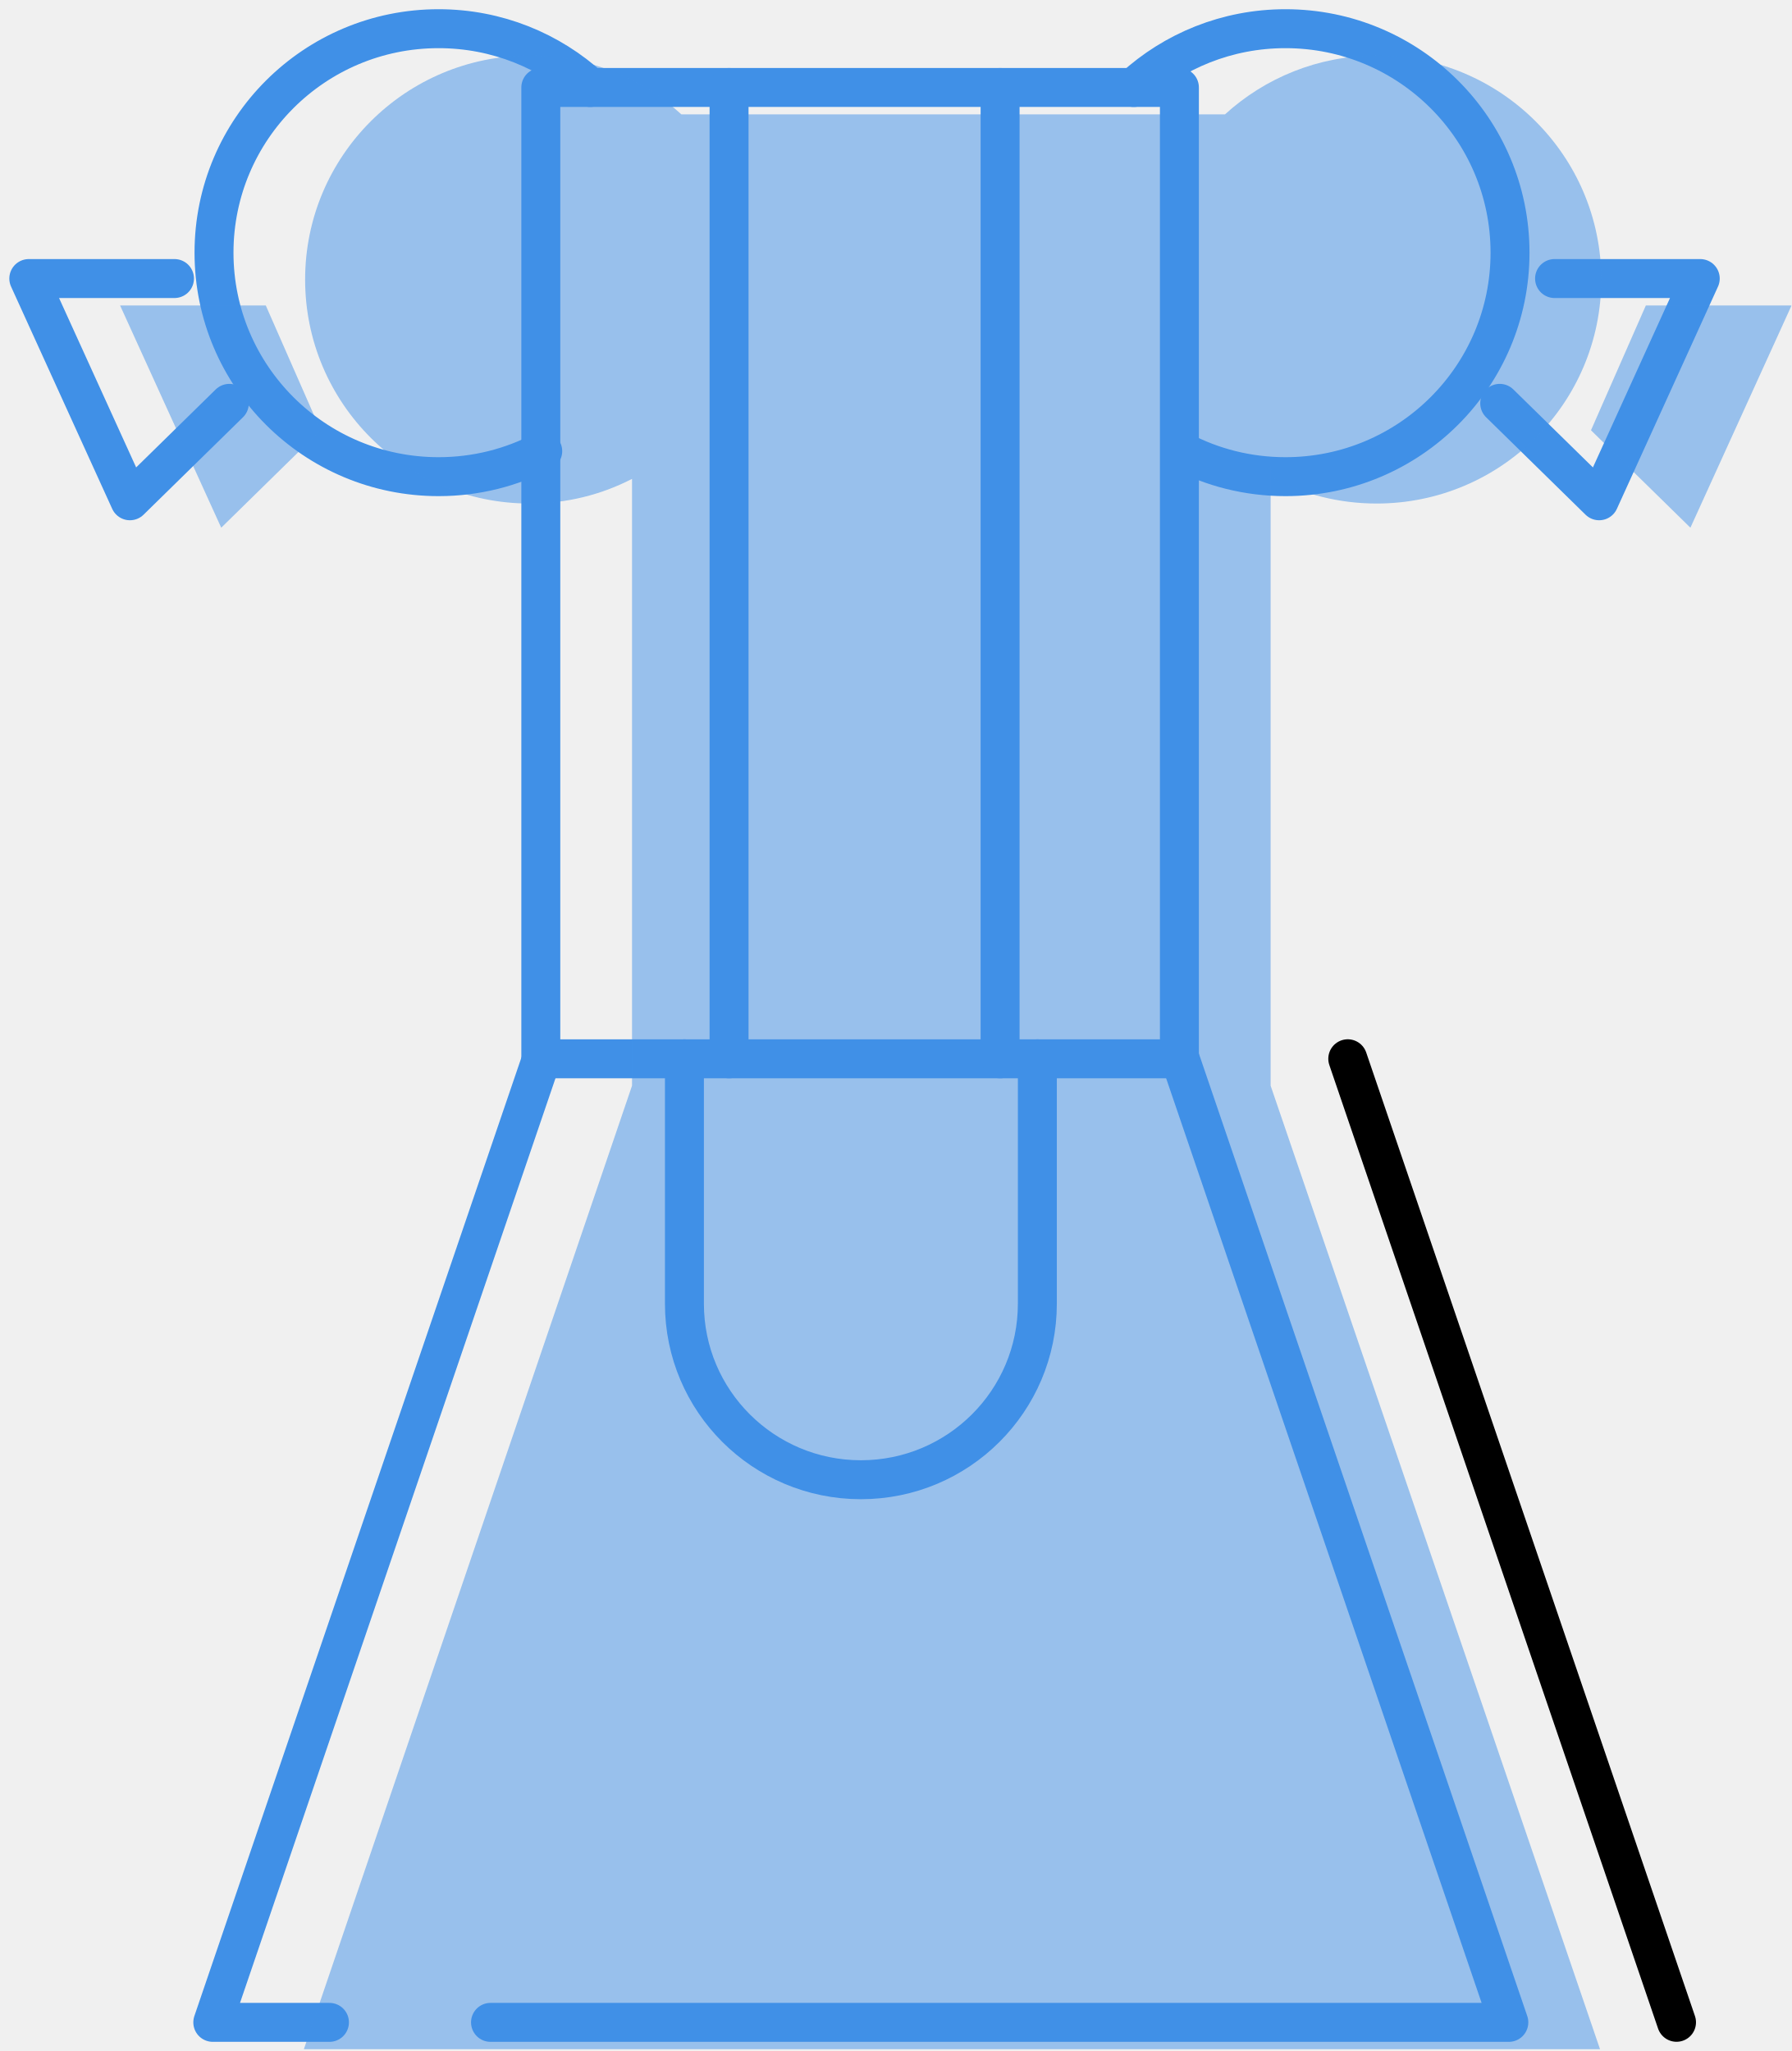
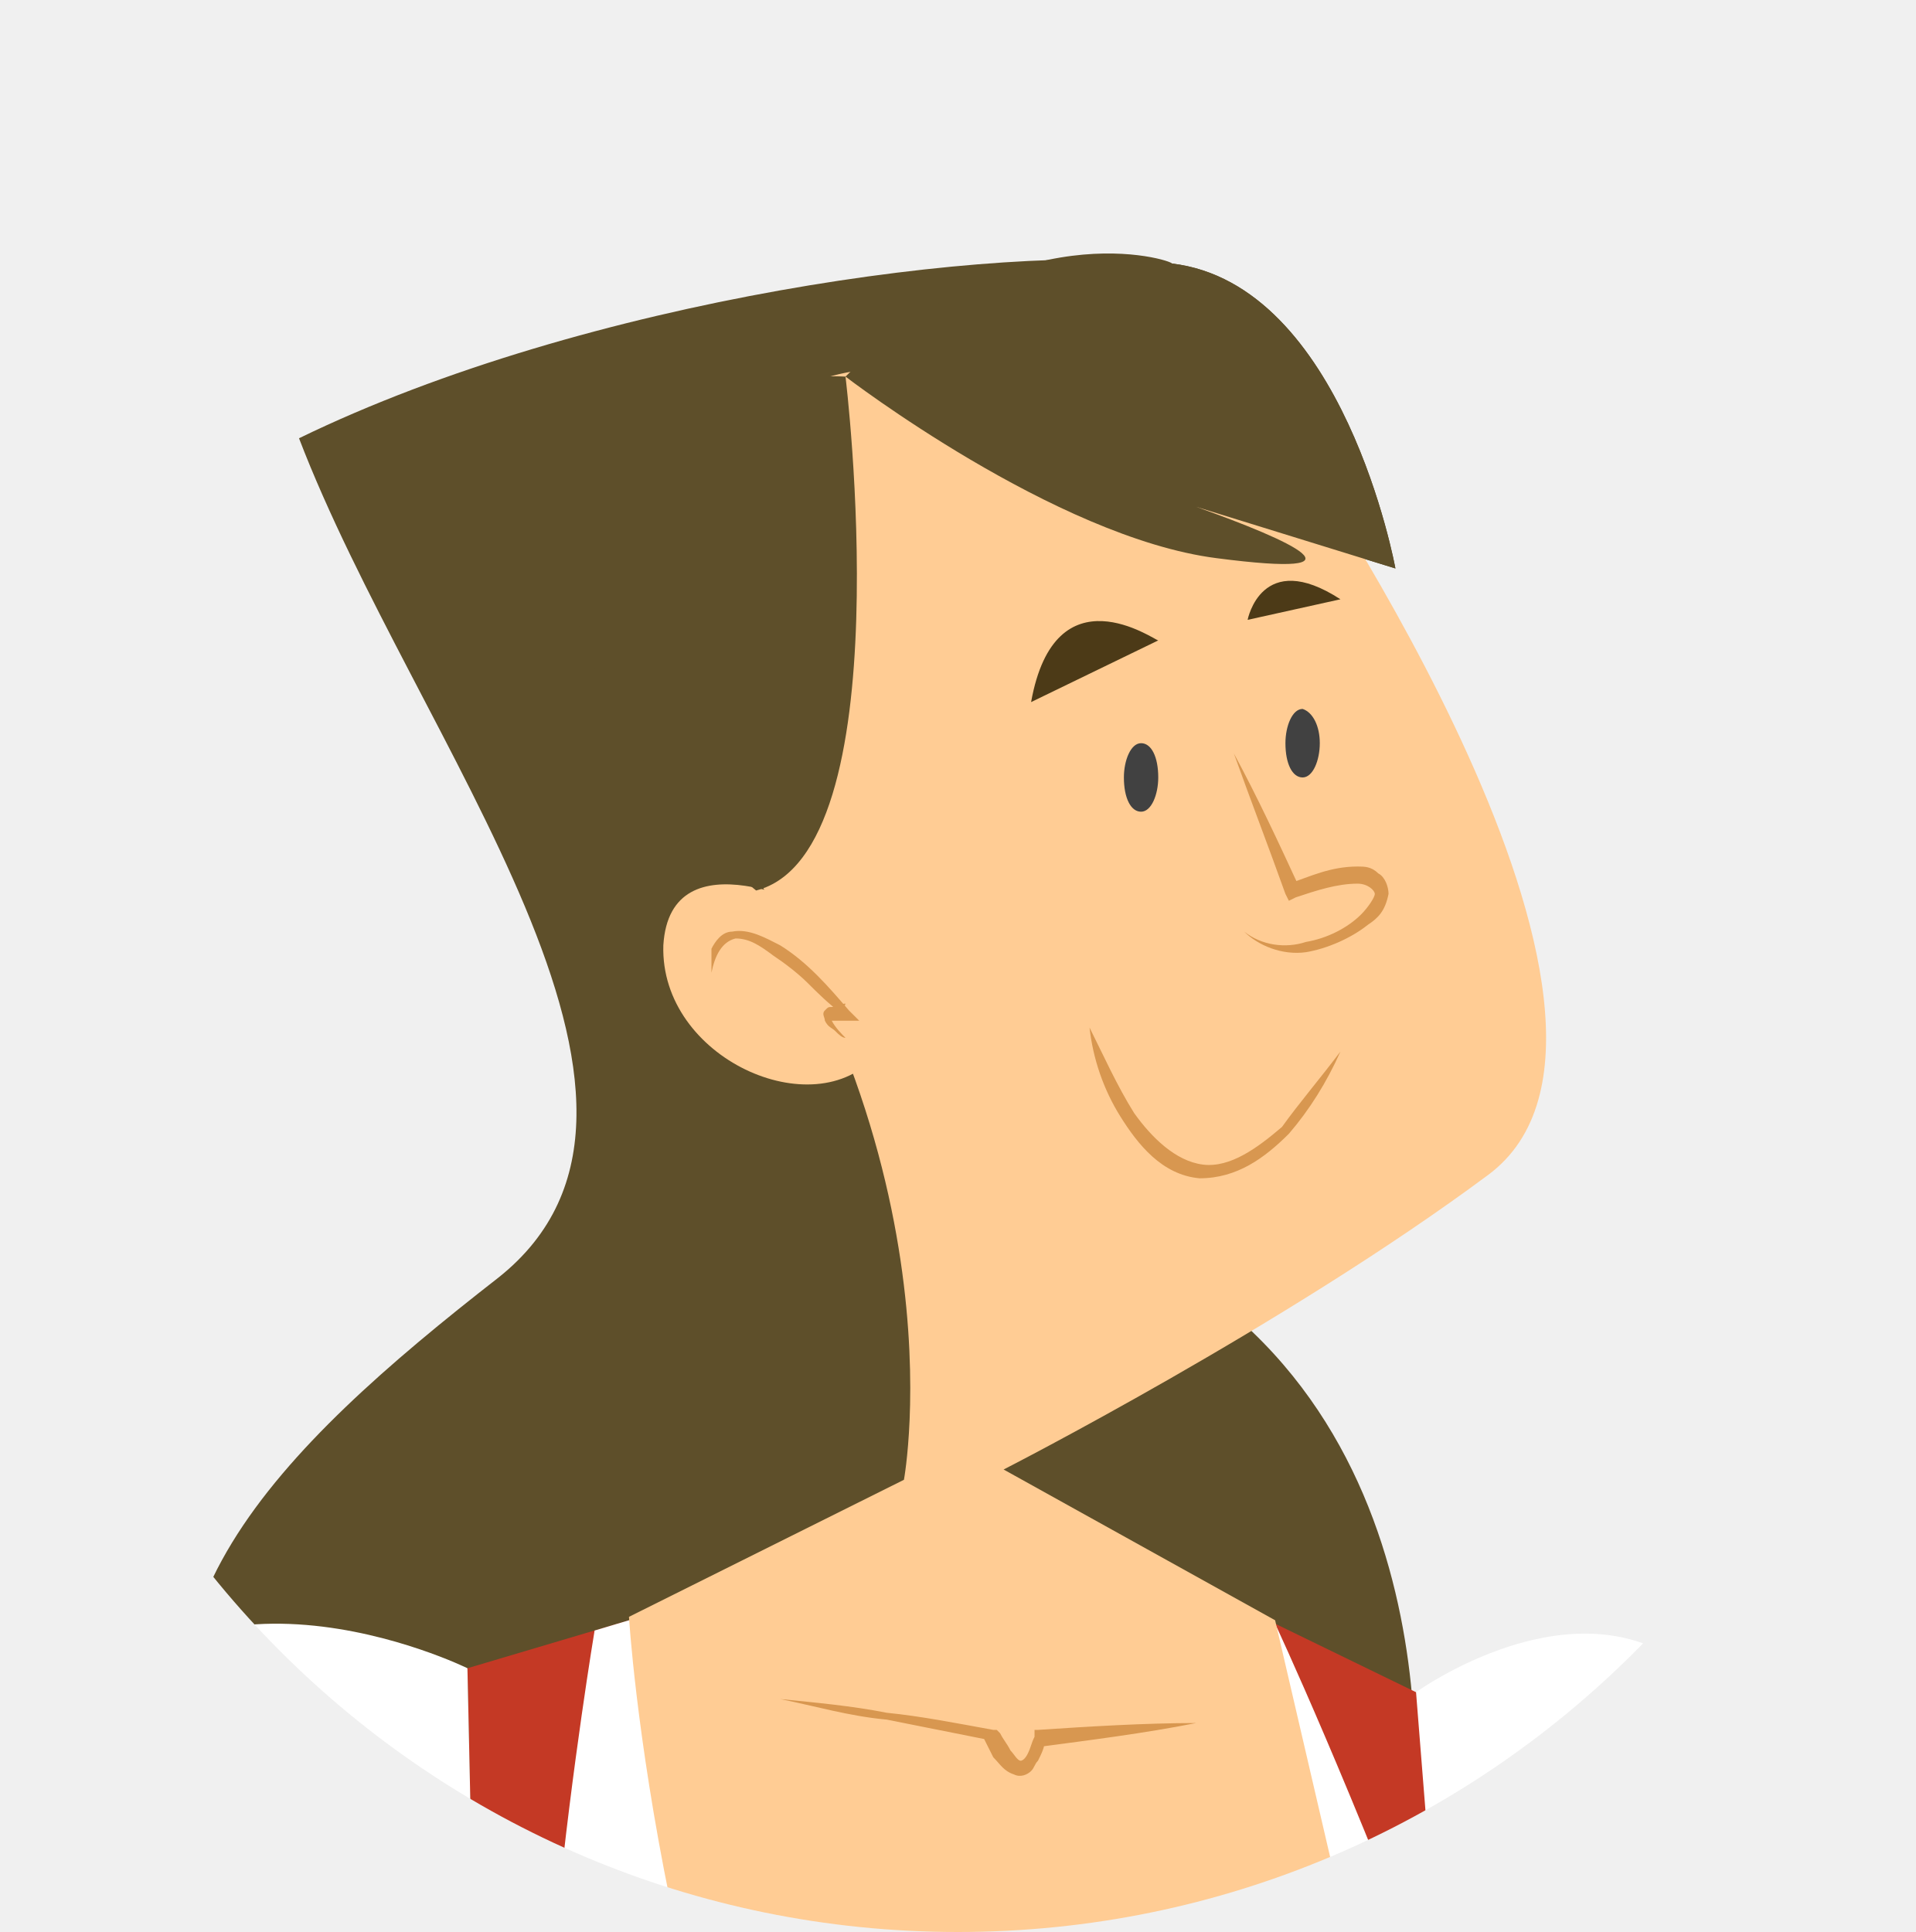
- <svg xmlns="http://www.w3.org/2000/svg" width="69" height="79" viewBox="0 0 69 79" fill="none">
-   <g clip-path="url(#clip0_3734_116814)">
-     <path d="M20.902 17.377C19.703 18.005 18.338 18.36 16.89 18.36C12.114 18.36 8.242 14.497 8.242 9.732C8.242 4.967 12.114 1.105 16.89 1.105C19.141 1.105 21.192 1.964 22.731 3.37" stroke="#4090E7" stroke-width="1.5" stroke-linecap="round" stroke-linejoin="round" />
-     <path d="M45.493 17.377C46.692 18.005 48.058 18.36 49.506 18.36C54.282 18.36 58.155 14.497 58.155 9.732C58.155 4.967 54.282 1.105 49.506 1.105C47.254 1.105 45.203 1.964 43.664 3.37" stroke="#4090E7" stroke-width="1.5" stroke-linecap="round" stroke-linejoin="round" />
-     <path d="M39.951 40.783V50.217C39.951 53.961 36.908 56.996 33.155 56.996C29.402 56.996 26.359 53.961 26.359 50.217V40.783" stroke="#4090E7" stroke-width="1.5" stroke-linecap="round" stroke-linejoin="round" />
-     <path d="M12.688 77.897H8.195L20.856 40.783" stroke="#4090E7" stroke-width="1.5" stroke-linecap="round" stroke-linejoin="round" />
-     <path d="M18.891 77.897H58.109L45.448 40.783" stroke="#4090E7" stroke-width="1.5" stroke-linecap="round" stroke-linejoin="round" />
-     <path d="M45.422 3.369H20.828V40.782H45.422V3.369Z" stroke="#4090E7" stroke-width="1.5" stroke-linecap="round" stroke-linejoin="round" />
-     <path d="M6.72 10.729H1.109L5.004 19.289L8.833 15.536" stroke="#4090E7" stroke-width="1.5" stroke-linecap="round" stroke-linejoin="round" />
-     <path d="M59.87 10.729H65.481L61.587 19.289L57.758 15.536" stroke="#4090E7" stroke-width="1.5" stroke-linecap="round" stroke-linejoin="round" />
-     <path d="M38.516 3.369V40.782" stroke="#4090E7" stroke-width="1.5" stroke-linecap="round" stroke-linejoin="round" />
-     <path d="M28.078 40.782V3.369" stroke="#4090E7" stroke-width="1.5" stroke-linecap="round" stroke-linejoin="round" />
-     <path d="M64.567 77.895L51.906 40.781" stroke="black" stroke-width="1.5" stroke-linecap="round" stroke-linejoin="round" />
-     <g opacity="0.5">
-       <path d="M48.935 41.819L61.621 78.931H11.703L24.341 41.819V18.445C23.16 19.056 21.817 19.395 20.399 19.395C15.623 19.395 11.751 15.533 11.751 10.768C11.751 6.003 15.623 2.141 20.399 2.141C22.651 2.141 24.703 3.002 26.242 4.405H47.178C48.717 3.002 50.766 2.141 53.017 2.141C57.793 2.141 61.669 6.003 61.669 10.768C61.669 15.533 57.793 19.395 53.017 19.395C51.57 19.395 50.205 19.041 49.005 18.412L48.935 17.874V41.819Z" fill="#4090E7" />
-       <path d="M10.236 11.766H4.625L8.52 20.326L12.348 16.573L10.236 11.766Z" fill="#4090E7" />
-       <path d="M63.386 11.766H68.997L65.102 20.326L61.273 16.573L63.386 11.766Z" fill="#4090E7" />
+ <svg xmlns="http://www.w3.org/2000/svg" width="115" height="116" viewBox="0 0 115 116" fill="none">
+   <mask id="mask0_5673_144934" style="mask-type:luminance" maskUnits="userSpaceOnUse" x="0" y="1" width="115" height="115">
+     <path d="M57.5 116C89.256 116 115 90.256 115 58.5C115 26.744 89.256 1 57.5 1C25.744 1 0 26.744 0 58.5C0 90.256 25.744 116 57.5 116Z" fill="white" />
+   </mask>
+   <g mask="url(#mask0_5673_144934)">
+     <g clip-path="url(#clip0_5673_144934)">
+       <path d="M85.011 141.715V101.603C85.011 101.603 97.804 92.346 104.406 103.865C111.009 115.385 102.962 133.076 102.962 133.076" fill="white" />
+       <path d="M50.759 22.611C50.759 22.611 63.346 32.279 73.043 33.514C82.535 34.748 77.583 32.485 71.805 30.428C83.773 34.131 83.773 34.131 83.773 34.131C83.773 34.131 80.678 17.057 70.361 15.823C60.044 14.589 35.284 17.88 17.951 26.314C24.967 44.622 43.125 66.221 29.919 76.712C16.713 86.997 5.984 97.488 13.412 110.859C20.84 124.23 57.156 118.882 57.156 118.882L84.598 111.888C84.598 111.888 88.519 87.82 70.774 76.506" fill="#5E4F2A" />
+       <path d="M87.074 127.522L85.011 101.603L76.551 97.488L52.616 102.837L37.76 97.283L28.062 100.163L29.713 179.771" fill="#C43925" />
+       <path d="M80.059 147.681C87.9 147.064 92.645 138.013 86.868 122.585C81.09 107.157 76.551 97.488 76.551 97.488L37.76 97.283L35.696 97.9C35.696 97.9 30.332 129.99 33.839 138.013" fill="white" />
+       <path d="M77.789 26.931C77.789 26.931 101.518 61.49 89.344 70.541C77.17 79.592 60.251 88.231 60.251 88.231L76.551 97.283L80.471 114.151C80.471 114.151 85.424 124.23 72.218 123.613C58.806 122.996 42.505 124.23 40.236 114.151C38.172 104.071 37.76 97.077 37.76 97.077L54.267 88.849C54.267 88.849 58.187 67.867 40.855 46.267C35.49 28.165 47.458 20.554 55.711 22.406C64.171 24.257 77.789 26.931 77.789 26.931Z" fill="#FFCC94" />
+       <path d="M49.314 54.702C49.314 54.702 40.235 49.97 39.823 56.759C39.616 63.547 48.901 67.661 52.616 63.341" fill="#FFCC94" />
+       <path d="M50.759 22.611C50.759 22.611 54.267 51.205 45.394 53.467C37.141 46.885 30.538 31.868 35.49 26.931C40.442 21.994 50.759 22.611 50.759 22.611Z" fill="#5E4F2A" />
+       <path d="M50.759 22.611C50.759 22.611 63.345 32.279 73.043 33.514C82.535 34.748 77.582 32.485 71.805 30.428C83.773 34.131 83.773 34.131 83.773 34.131C83.773 34.131 80.678 17.057 70.361 15.823C70.361 15.617 60.869 12.532 50.759 22.611Z" fill="#5E4F2A" />
+       <path d="M28.887 139.864C28.887 137.395 28.062 100.163 28.062 100.163C28.062 100.163 10.523 91.523 3.301 105.305C-3.92 119.087 3.301 131.636 3.301 131.636" fill="white" />
+       <path d="M74.075 45.239C75.52 47.913 76.758 50.587 77.996 53.262L77.377 53.056C78.615 52.644 79.853 52.027 81.503 52.027C81.916 52.027 82.329 52.027 82.741 52.439C83.154 52.644 83.36 53.262 83.36 53.673C83.154 54.702 82.741 55.113 82.122 55.524C81.091 56.347 79.646 56.964 78.408 57.17C76.964 57.376 75.519 56.759 74.694 55.936C75.726 56.759 77.17 56.964 78.408 56.553C79.646 56.347 80.884 55.73 81.71 54.907C82.122 54.496 82.535 53.879 82.535 53.673C82.535 53.467 82.122 53.056 81.503 53.056C80.265 53.056 79.027 53.467 77.789 53.879L77.377 54.084L77.17 53.673C76.139 50.793 75.107 48.119 74.075 45.239Z" fill="#D89750" />
+       <path d="M80.472 63.136C79.646 64.987 78.615 66.632 77.377 68.072C75.932 69.512 74.282 70.747 72.012 70.747C69.742 70.541 68.298 68.69 67.266 67.044C66.234 65.398 65.615 63.547 65.409 61.696C66.234 63.341 67.06 65.193 68.092 66.838C69.123 68.278 70.568 69.718 72.218 69.924C73.869 70.129 75.52 68.895 76.964 67.661C77.996 66.221 79.234 64.781 80.472 63.136Z" fill="#D89750" />
+       <path d="M42.712 58.404C42.712 57.993 42.712 57.376 42.712 56.964C42.918 56.553 43.331 55.936 43.95 55.936C44.982 55.73 46.013 56.347 46.839 56.759C48.489 57.787 49.727 59.227 50.965 60.667L51.584 61.284H50.759C50.553 61.284 50.346 61.284 50.14 61.284H49.934C50.14 61.696 50.553 62.107 50.759 62.313C50.553 62.313 50.346 62.107 50.14 61.901C49.934 61.696 49.727 61.696 49.521 61.284C49.521 61.078 49.315 60.873 49.521 60.667C49.727 60.461 49.727 60.461 49.934 60.461C50.14 60.461 50.553 60.256 50.759 60.256L50.553 60.873C49.727 60.256 49.108 59.639 48.489 59.021C47.87 58.404 47.045 57.787 46.426 57.376C45.601 56.759 44.982 56.347 44.156 56.347C43.331 56.553 42.918 57.376 42.712 58.404Z" fill="#D89750" />
+       <path d="M46.839 102.014C48.902 102.22 51.172 102.425 53.235 102.837C55.299 103.042 57.362 103.454 59.632 103.865H59.838L60.044 104.071C60.251 104.482 60.457 104.688 60.663 105.1C60.87 105.305 61.076 105.717 61.282 105.717C61.282 105.717 61.489 105.717 61.695 105.305C61.901 104.894 61.901 104.688 62.108 104.277V103.865H62.314C65.409 103.66 68.71 103.454 71.806 103.454C68.71 104.071 65.409 104.482 62.314 104.894L62.727 104.482C62.727 104.894 62.52 105.305 62.314 105.717C62.108 105.922 62.108 106.128 61.901 106.334C61.695 106.539 61.282 106.745 60.87 106.539C60.251 106.334 60.044 105.922 59.632 105.511C59.425 105.1 59.219 104.688 59.013 104.277L59.425 104.482C57.362 104.071 55.299 103.66 53.235 103.248C50.966 103.042 48.902 102.425 46.839 102.014Z" fill="#D89750" />
+       <path d="M69.535 46.679C69.535 47.708 69.123 48.736 68.504 48.736C67.885 48.736 67.472 47.913 67.472 46.679C67.472 45.651 67.885 44.622 68.504 44.622C69.123 44.622 69.535 45.445 69.535 46.679Z" fill="#414141" />
+       <path d="M79.233 44.622C79.233 45.65 78.821 46.679 78.202 46.679C77.583 46.679 77.17 45.856 77.17 44.622C77.17 43.593 77.583 42.565 78.202 42.565C78.821 42.77 79.233 43.593 79.233 44.622Z" fill="#414141" />
+       <path d="M69.535 38.451C69.329 38.451 63.345 34.131 61.901 42.154Z" fill="#4C3A17" />
+       <path d="M74.9 37.217C74.9 37.217 75.726 32.897 80.472 35.982Z" fill="#4C3A17" />
    </g>
  </g>
  <defs>
-     <clipPath id="clip0_3734_116814">
-       <rect width="69" height="79" fill="white" />
+     <clipPath id="clip0_5673_144934">
+       <rect width="106.882" height="164.565" fill="white" transform="translate(0 15.2059)" />
    </clipPath>
  </defs>
</svg>
